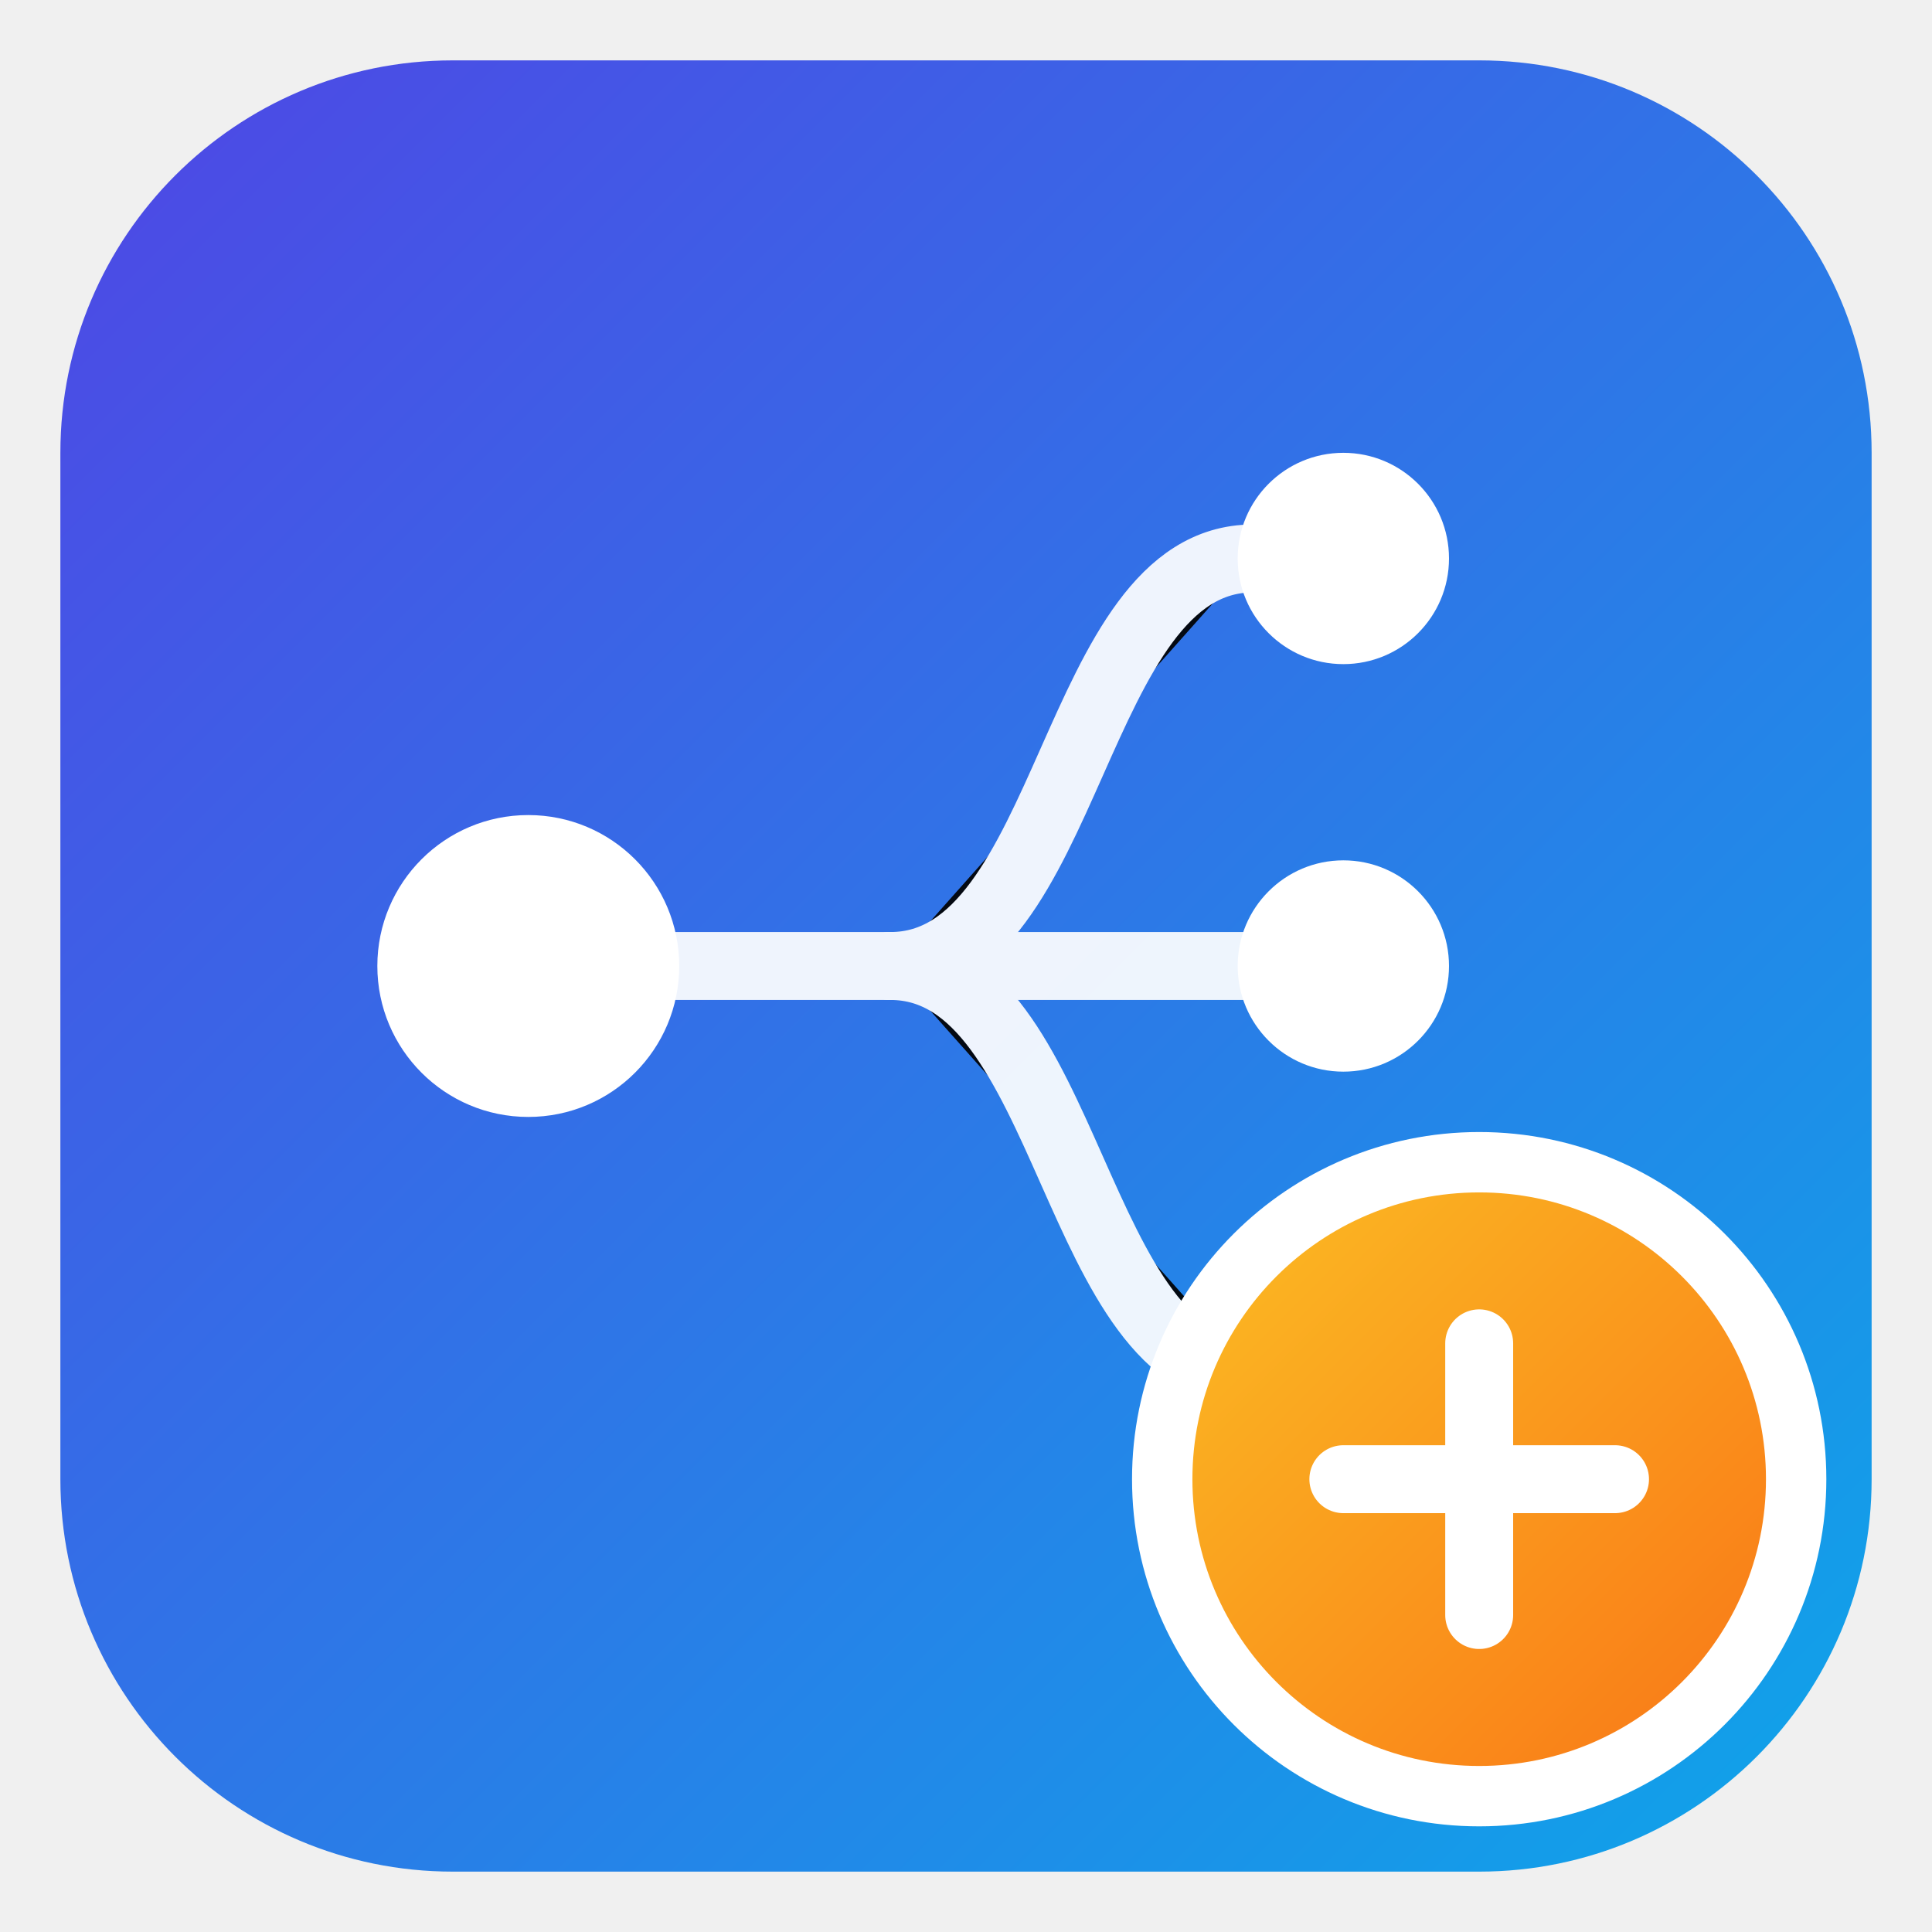
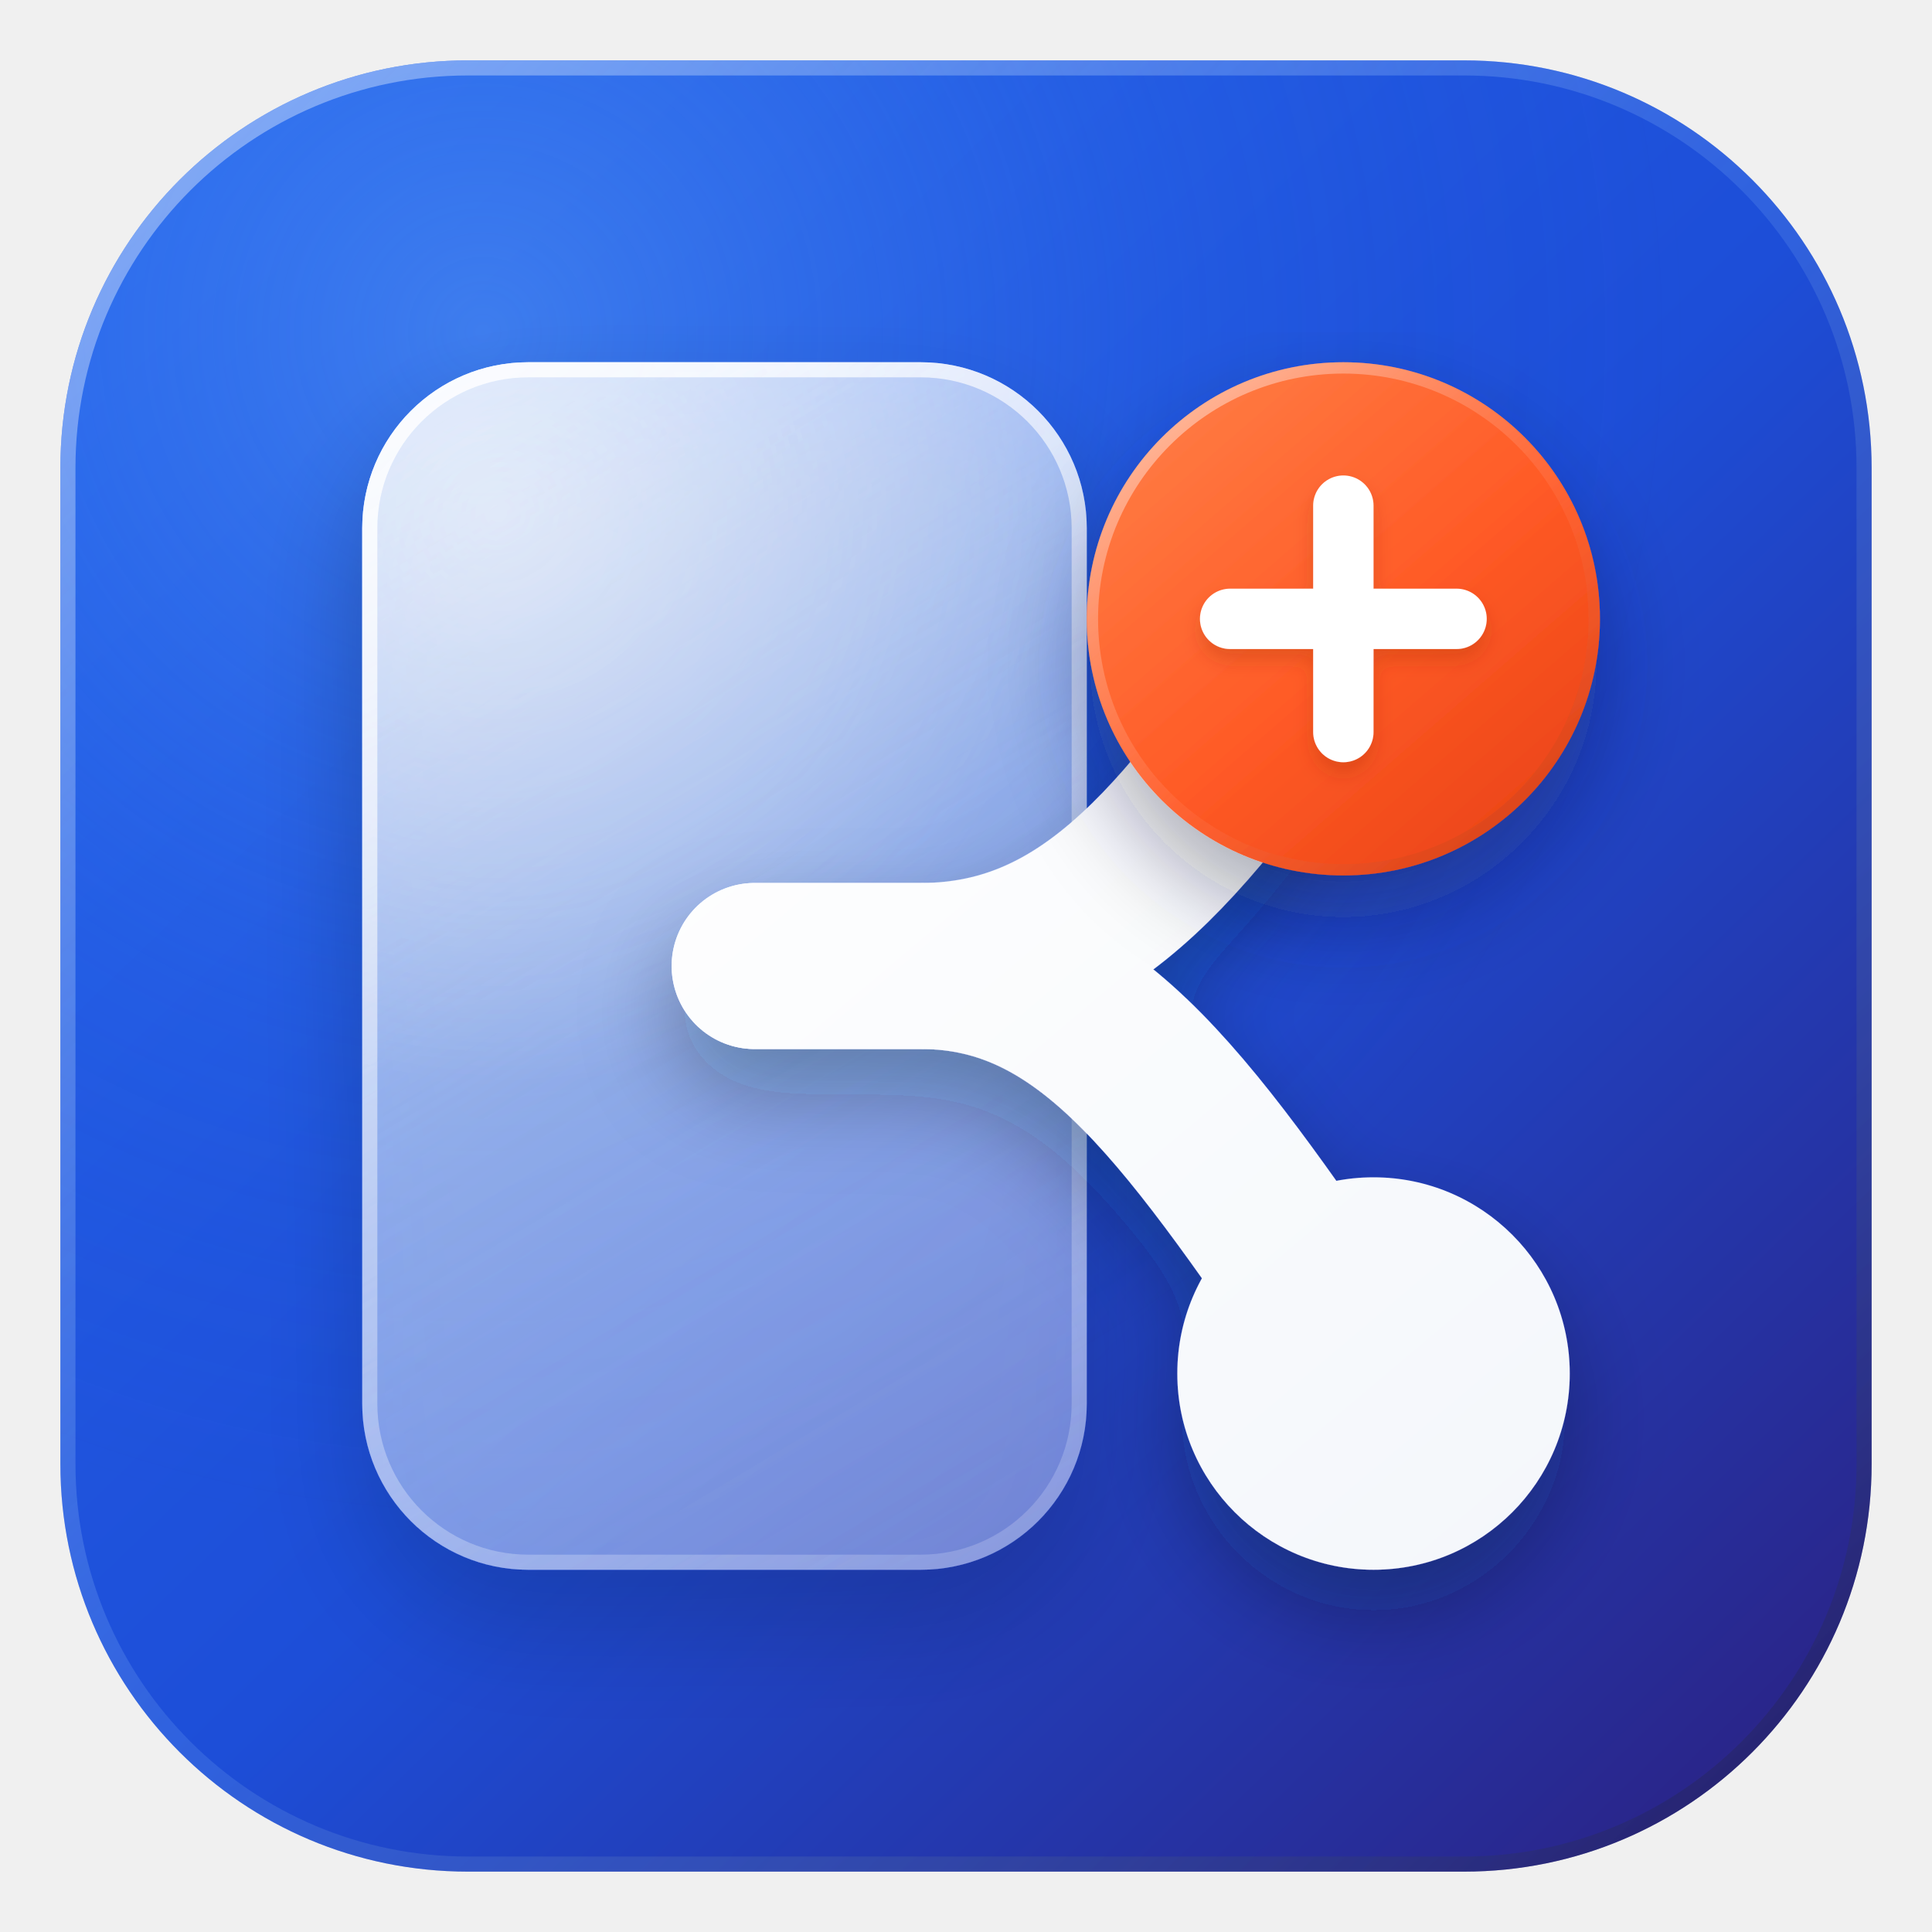
- <svg xmlns="http://www.w3.org/2000/svg" width="256" height="256" viewBox="0 0 256 256">
+ <svg xmlns="http://www.w3.org/2000/svg" width="256" height="256" viewBox="0 0 256 256" fill="none">
  <defs>
-     <linearGradient id="bg" x1="0" y1="0" x2="1" y2="1">
-       <stop offset="0" stop-color="#4f46e5" />
-       <stop offset="1" stop-color="#0ea5e9" />
+     <clipPath id="squircle-clip">
+       <rect x="8" y="8" width="240" height="240" rx="54" />
+     </clipPath>
+     <clipPath id="card-clip">
+       <rect x="48" y="48" width="96" height="160" rx="22" />
+     </clipPath>
+     <linearGradient id="bg-grad" x1="16" y1="12" x2="240" y2="244" gradientUnits="userSpaceOnUse">
+       <stop offset="0%" stop-color="#2563EB" />
+       <stop offset="52%" stop-color="#1D4ED8" />
+       <stop offset="100%" stop-color="#2B2182" />
    </linearGradient>
-     <linearGradient id="badge" x1="0" y1="0" x2="1" y2="1">
-       <stop offset="0" stop-color="#fbbf24" />
-       <stop offset="1" stop-color="#f97316" />
+     <radialGradient id="bg-glow" cx="64" cy="44" r="160" gradientUnits="userSpaceOnUse">
+       <stop offset="0%" stop-color="#60A5FA" stop-opacity="0.45" />
+       <stop offset="60%" stop-color="#3B82F6" stop-opacity="0.10" />
+       <stop offset="100%" stop-color="#1D4ED8" stop-opacity="0" />
+     </radialGradient>
+     <linearGradient id="squircle-rim" x1="16" y1="12" x2="240" y2="244" gradientUnits="userSpaceOnUse">
+       <stop offset="0%" stop-color="#FFFFFF" stop-opacity="0.42" />
+       <stop offset="50%" stop-color="#93C5FD" stop-opacity="0.16" />
+       <stop offset="100%" stop-color="#17153B" stop-opacity="0.38" />
    </linearGradient>
+     <linearGradient id="card-fill" x1="48" y1="48" x2="144" y2="208" gradientUnits="userSpaceOnUse">
+       <stop offset="0%" stop-color="#FFFFFF" stop-opacity="0.78" />
+       <stop offset="50%" stop-color="#DBEAFE" stop-opacity="0.56" />
+       <stop offset="100%" stop-color="#C7D2FE" stop-opacity="0.44" />
+     </linearGradient>
+     <radialGradient id="card-sheen" cx="66" cy="68" r="76" gradientUnits="userSpaceOnUse">
+       <stop offset="0%" stop-color="#FFFFFF" stop-opacity="0.48" />
+       <stop offset="100%" stop-color="#FFFFFF" stop-opacity="0" />
+     </radialGradient>
+     <linearGradient id="card-rim" x1="48" y1="48" x2="144" y2="208" gradientUnits="userSpaceOnUse">
+       <stop offset="0%" stop-color="#FFFFFF" stop-opacity="0.88" />
+       <stop offset="55%" stop-color="#FFFFFF" stop-opacity="0.38" />
+       <stop offset="100%" stop-color="#E0E7FF" stop-opacity="0.20" />
+     </linearGradient>
+     <linearGradient id="white-surface" x1="96" y1="78" x2="204" y2="206" gradientUnits="userSpaceOnUse">
+       <stop offset="0%" stop-color="#FFFFFF" />
+       <stop offset="100%" stop-color="#F4F7FB" />
+     </linearGradient>
+     <linearGradient id="plus-grad" x1="152" y1="52" x2="204" y2="112" gradientUnits="userSpaceOnUse">
+       <stop offset="0%" stop-color="#FF7D45" />
+       <stop offset="55%" stop-color="#FF5A26" />
+       <stop offset="100%" stop-color="#EA4416" />
+     </linearGradient>
+     <linearGradient id="plus-rim" x1="152" y1="50" x2="204" y2="114" gradientUnits="userSpaceOnUse">
+       <stop offset="0%" stop-color="#FFFFFF" stop-opacity="0.54" />
+       <stop offset="60%" stop-color="#FF8A65" stop-opacity="0.16" />
+       <stop offset="100%" stop-color="#9A2B0B" stop-opacity="0.28" />
+     </linearGradient>
+     <filter id="card-shadow" x="28" y="34" width="136" height="200" filterUnits="userSpaceOnUse" color-interpolation-filters="sRGB">
+       <feDropShadow dx="0" dy="8" stdDeviation="7" flood-color="#0F172A" flood-opacity="0.30" />
+     </filter>
+     <filter id="branch-shadow" x="76" y="58" width="148" height="170" filterUnits="userSpaceOnUse" color-interpolation-filters="sRGB">
+       <feDropShadow dx="0" dy="6" stdDeviation="6" flood-color="#0F172A" flood-opacity="0.30" />
+     </filter>
+     <filter id="plus-node-shadow" x="128" y="38" width="100" height="104" filterUnits="userSpaceOnUse" color-interpolation-filters="sRGB">
+       <feDropShadow dx="0" dy="6" stdDeviation="6" flood-color="#17153B" flood-opacity="0.36" />
+     </filter>
+     <filter id="cross-shadow" x="154" y="60" width="48" height="48" filterUnits="userSpaceOnUse" color-interpolation-filters="sRGB">
+       <feDropShadow dx="0" dy="1.5" stdDeviation="1.2" flood-color="#9A2B0B" flood-opacity="0.26" />
+     </filter>
  </defs>
-   <rect x="8" y="8" width="240" height="240" rx="52" fill="url(#bg)" />
-   <g stroke="#ffffff" stroke-width="9" stroke-linecap="round" opacity="0.92">
-     <path d="M78 128 H118" />
-     <path d="M118 128 C142 128 142 74 166 74" />
-     <path d="M118 128 C142 128 142 128 166 128" />
-     <path d="M118 128 C142 128 142 182 166 182" />
-   </g>
-   <g fill="#ffffff">
-     <circle cx="70" cy="128" r="20" />
-     <circle cx="178" cy="74" r="14" />
-     <circle cx="178" cy="128" r="14" />
-     <circle cx="178" cy="182" r="14" />
-   </g>
-   <circle cx="196" cy="196" r="42" fill="url(#badge)" stroke="#ffffff" stroke-width="8" />
-   <g stroke="#ffffff" stroke-width="9" stroke-linecap="round">
-     <path d="M196 178 V214" />
-     <path d="M178 196 H214" />
+   <g clip-path="url(#squircle-clip)">
+     <rect x="8" y="8" width="240" height="240" rx="54" fill="url(#bg-grad)" />
+     <circle cx="64" cy="44" r="160" fill="url(#bg-glow)" />
+     <g filter="url(#card-shadow)">
+       <rect x="48" y="48" width="96" height="160" rx="22" fill="url(#card-fill)" />
+       <circle cx="66" cy="68" r="76" fill="url(#card-sheen)" clip-path="url(#card-clip)" />
+       <rect x="49" y="49" width="94" height="158" rx="21" stroke="url(#card-rim)" stroke-width="2" />
+     </g>
+     <g filter="url(#branch-shadow)">
+       <path d="M100 128 H122 C145 128 158 110 176 84" stroke="url(#white-surface)" stroke-width="22" stroke-linecap="round" stroke-linejoin="round" />
+       <path d="M100 128 H122 C145 128 158 148 180 180" stroke="url(#white-surface)" stroke-width="22" stroke-linecap="round" stroke-linejoin="round" />
+       <circle cx="182" cy="182" r="26" fill="url(#white-surface)" />
+     </g>
+     <g filter="url(#plus-node-shadow)">
+       <circle cx="178" cy="82" r="34" fill="url(#plus-grad)" />
+       <circle cx="178" cy="82" r="33.25" stroke="url(#plus-rim)" stroke-width="1.5" />
+     </g>
+     <g filter="url(#cross-shadow)" stroke="#FFFFFF" stroke-width="8" stroke-linecap="round">
+       <path d="M163 82 H193" />
+       <path d="M178 67 V97" />
+     </g>
+     <rect x="9" y="9" width="238" height="238" rx="53" stroke="url(#squircle-rim)" stroke-width="2" />
  </g>
</svg>
